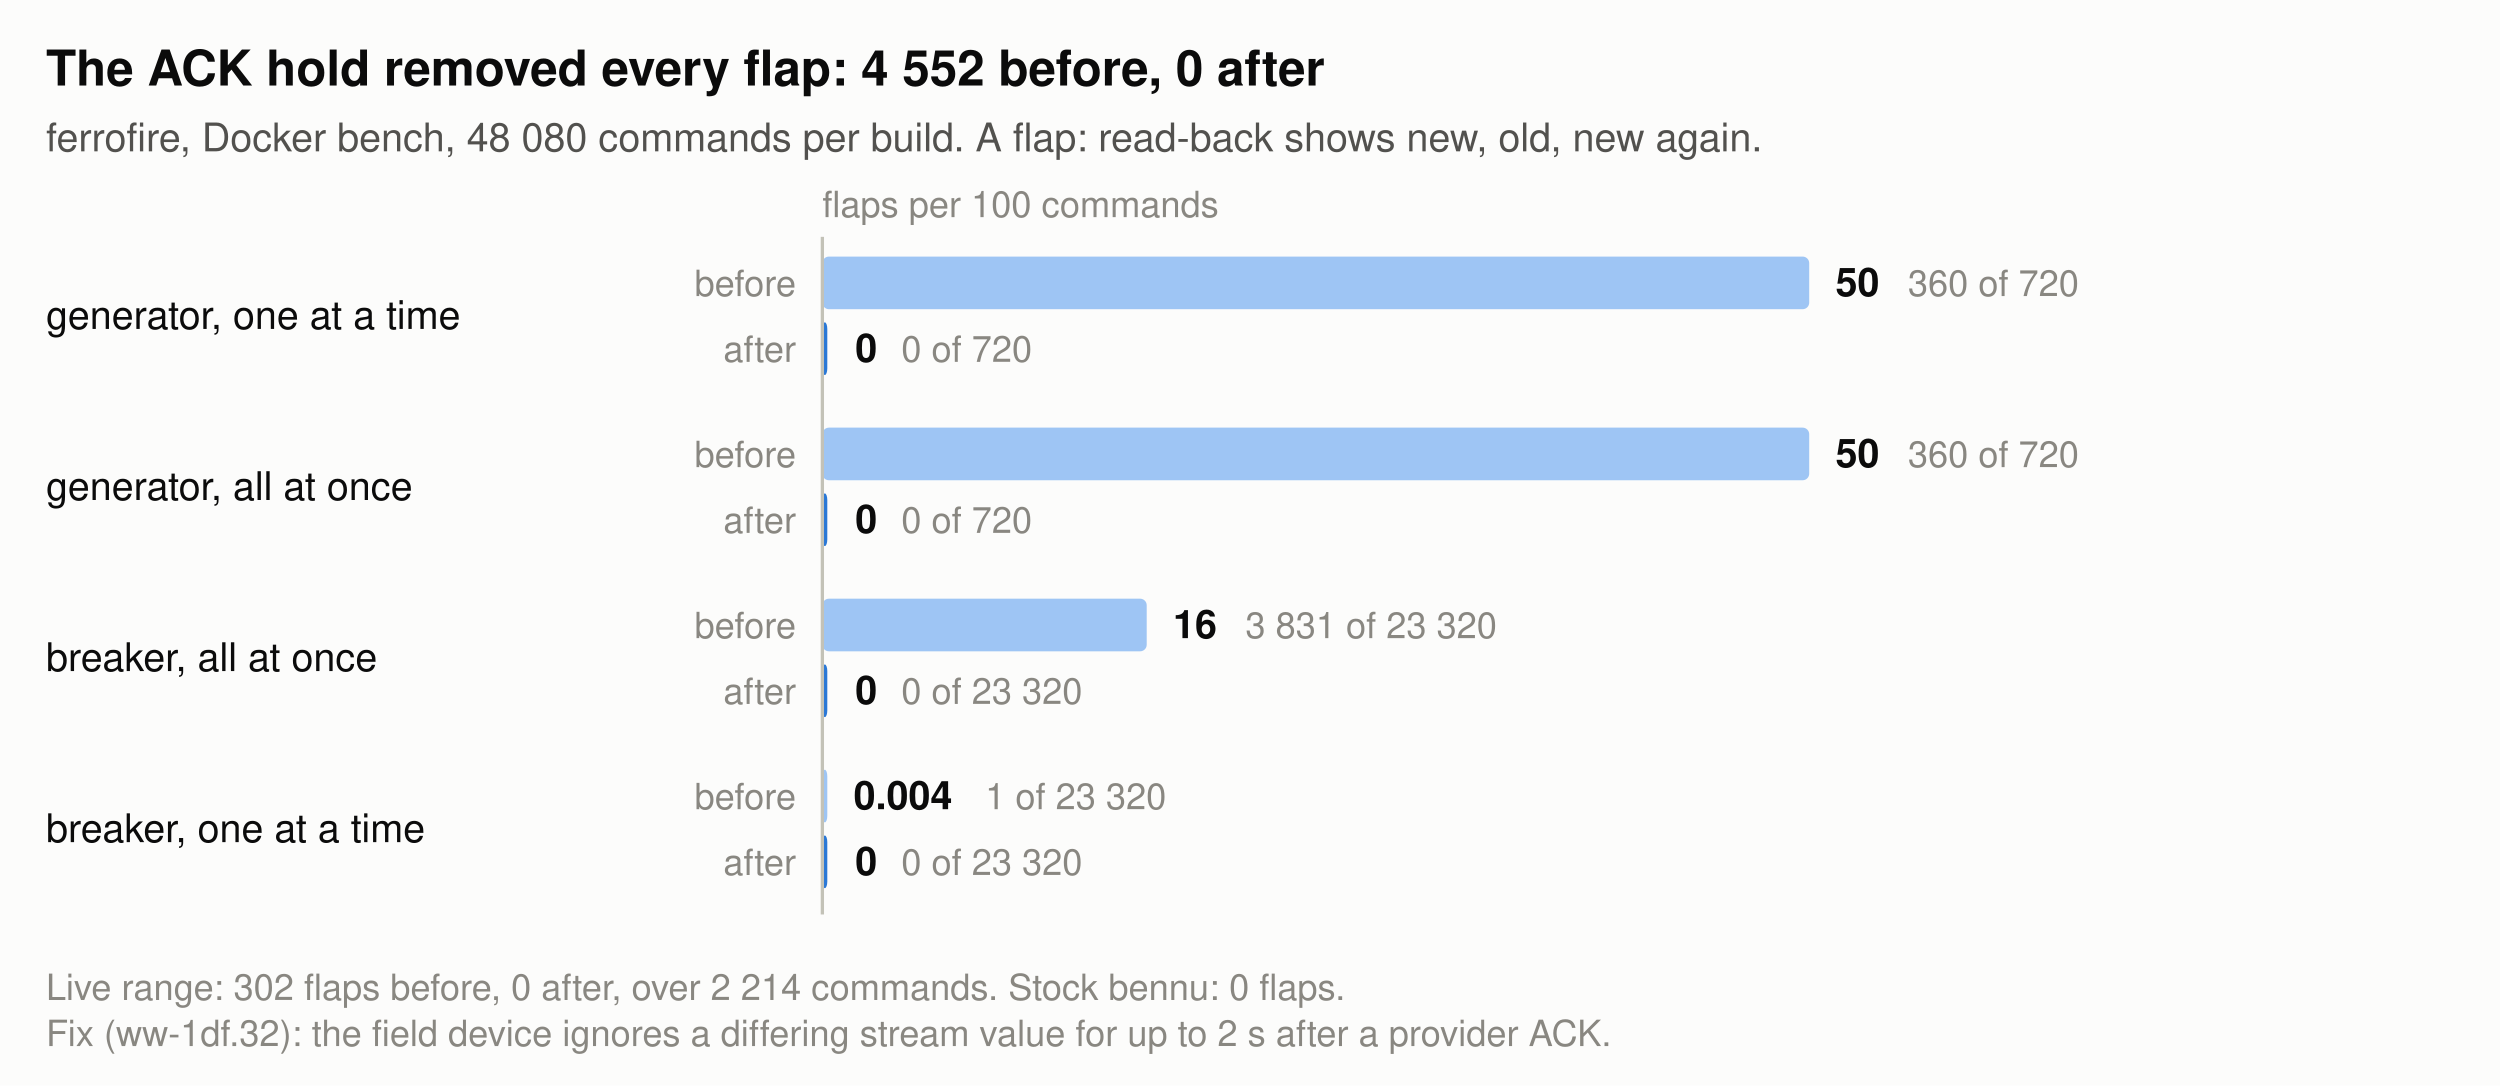
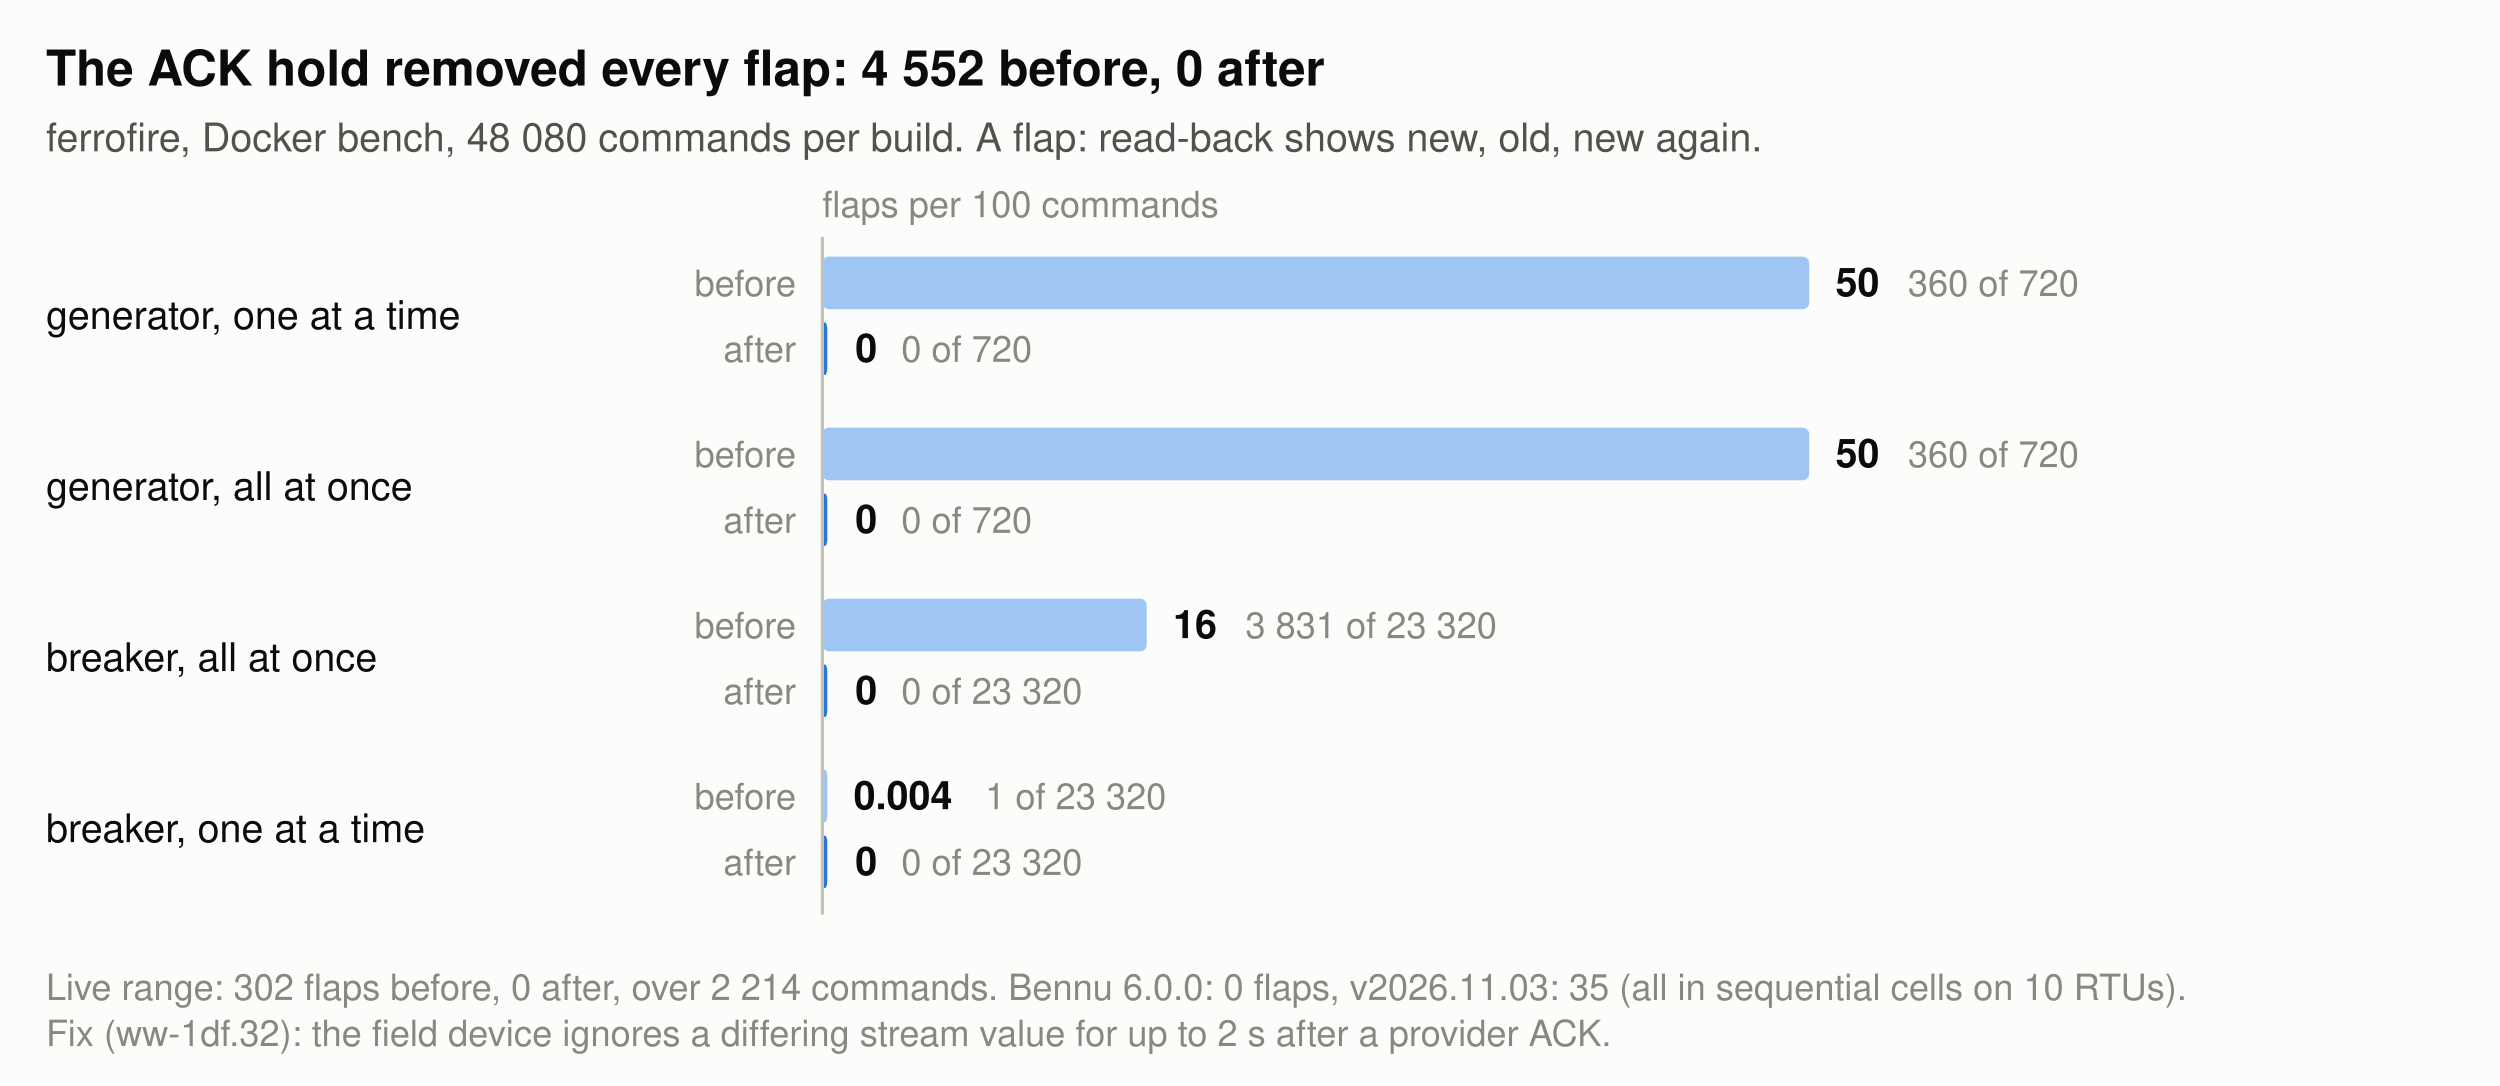
<svg xmlns="http://www.w3.org/2000/svg" viewBox="0 0 760 330" width="760" height="330" role="img" aria-label="The ACK hold removed every flap: 4 552 before, 0 after">
  <style>
text{font-family:-apple-system,'Segoe UI',Helvetica,Arial,sans-serif;font-size:12px;fill:#52514e}
.bg{fill:#fcfcfb}.t{font-size:15px;font-weight:700;fill:#0b0b0b}.ink{fill:#0b0b0b}.mu{fill:#898781;font-size:11px}
.grid{stroke:#e1e0d9;stroke-width:1}.axis{stroke:#c3c2b7;stroke-width:1}
- .ff{fill:#2a78d6}.ffb{fill:#9ec5f4}.stk{fill:#898781}.b{font-weight:700}
+ .ff{fill:#2a78d6}.ffb{fill:#9ec5f4}.stk{fill:#898781}.old{fill:#c9c8c0}.b{font-weight:700}
@media (prefers-color-scheme:dark){text{fill:#c3c2b7}.bg{fill:#1a1a19}.t,.ink{fill:#f0efec}.mu{fill:#898781}
- .grid{stroke:#333330}.axis{stroke:#52514e}.ff{fill:#3987e5}.ffb{fill:#1f4d85}.stk{fill:#898781}}
+ .grid{stroke:#333330}.axis{stroke:#52514e}.ff{fill:#3987e5}.ffb{fill:#1f4d85}.stk{fill:#898781}.old{fill:#52514e}}
</style>
  <rect class="bg" width="760" height="330" />
  <text x="14.0" y="26.0" class="t" text-anchor="start">The ACK hold removed every flap: 4 552 before, 0 after</text>
  <text x="14.0" y="46.0" class="" text-anchor="start">ferrofire, Docker bench, 48 080 commands per build. A flap: read-back shows new, old, new again.</text>
  <text x="250.0" y="66.0" class="mu" text-anchor="start">flaps per 100 commands</text>
  <text x="14.0" y="100.0" class="ink" text-anchor="start">generator, one at a time</text>
  <text x="242.0" y="90.0" class="mu" text-anchor="end">before</text>
  <text x="242.0" y="110.0" class="mu" text-anchor="end">after</text>
  <rect x="250.0" y="78.0" width="300.0" height="16" rx="2" class="ffb" />
  <rect x="250.0" y="98.0" width="1.5" height="16" rx="2" class="ff" />
  <text x="558.0" y="90.0" class="ink b" text-anchor="start">50</text>
  <text x="580.0" y="90.0" class="mu" text-anchor="start">360 of 720</text>
  <text x="260.0" y="110.0" class="ink b" text-anchor="start">0</text>
  <text x="274.0" y="110.0" class="mu" text-anchor="start">0 of 720</text>
  <text x="14.0" y="152.0" class="ink" text-anchor="start">generator, all at once</text>
  <text x="242.0" y="142.0" class="mu" text-anchor="end">before</text>
  <text x="242.0" y="162.0" class="mu" text-anchor="end">after</text>
  <rect x="250.0" y="130.0" width="300.0" height="16" rx="2" class="ffb" />
  <rect x="250.0" y="150.0" width="1.5" height="16" rx="2" class="ff" />
  <text x="558.0" y="142.0" class="ink b" text-anchor="start">50</text>
  <text x="580.0" y="142.0" class="mu" text-anchor="start">360 of 720</text>
  <text x="260.0" y="162.0" class="ink b" text-anchor="start">0</text>
  <text x="274.0" y="162.0" class="mu" text-anchor="start">0 of 720</text>
  <text x="14.0" y="204.0" class="ink" text-anchor="start">breaker, all at once</text>
  <text x="242.0" y="194.0" class="mu" text-anchor="end">before</text>
  <text x="242.0" y="214.0" class="mu" text-anchor="end">after</text>
  <rect x="250.0" y="182.0" width="98.6" height="16" rx="2" class="ffb" />
  <rect x="250.0" y="202.0" width="1.5" height="16" rx="2" class="ff" />
  <text x="356.6" y="194.0" class="ink b" text-anchor="start">16</text>
  <text x="378.6" y="194.0" class="mu" text-anchor="start">3 831 of 23 320</text>
  <text x="260.0" y="214.0" class="ink b" text-anchor="start">0</text>
  <text x="274.0" y="214.0" class="mu" text-anchor="start">0 of 23 320</text>
  <text x="14.0" y="256.0" class="ink" text-anchor="start">breaker, one at a time</text>
  <text x="242.0" y="246.0" class="mu" text-anchor="end">before</text>
  <text x="242.0" y="266.0" class="mu" text-anchor="end">after</text>
  <rect x="250.0" y="234.0" width="1.5" height="16" rx="2" class="ffb" />
  <rect x="250.0" y="254.0" width="1.5" height="16" rx="2" class="ff" />
  <text x="259.5" y="246.0" class="ink b" text-anchor="start">0.004</text>
  <text x="299.5" y="246.0" class="mu" text-anchor="start">1 of 23 320</text>
  <text x="260.0" y="266.0" class="ink b" text-anchor="start">0</text>
  <text x="274.0" y="266.0" class="mu" text-anchor="start">0 of 23 320</text>
  <line class="axis" x1="250" x2="250" y1="72" y2="278" />
-   <text x="14.0" y="304.0" class="mu" text-anchor="start">Live range: 302 flaps before, 0 after, over 2 214 commands. Stock bennu: 0 flaps.</text>
+   <text x="14.0" y="304.0" class="mu" text-anchor="start">Live range: 302 flaps before, 0 after, over 2 214 commands. Bennu 6.0.0: 0 flaps, v2026.11.03: 35 (all in sequential cells on 10 RTUs).</text>
  <text x="14.0" y="318.0" class="mu" text-anchor="start">Fix (ww-1df.32): the field device ignores a differing stream value for up to 2 s after a provider ACK.</text>
</svg>
